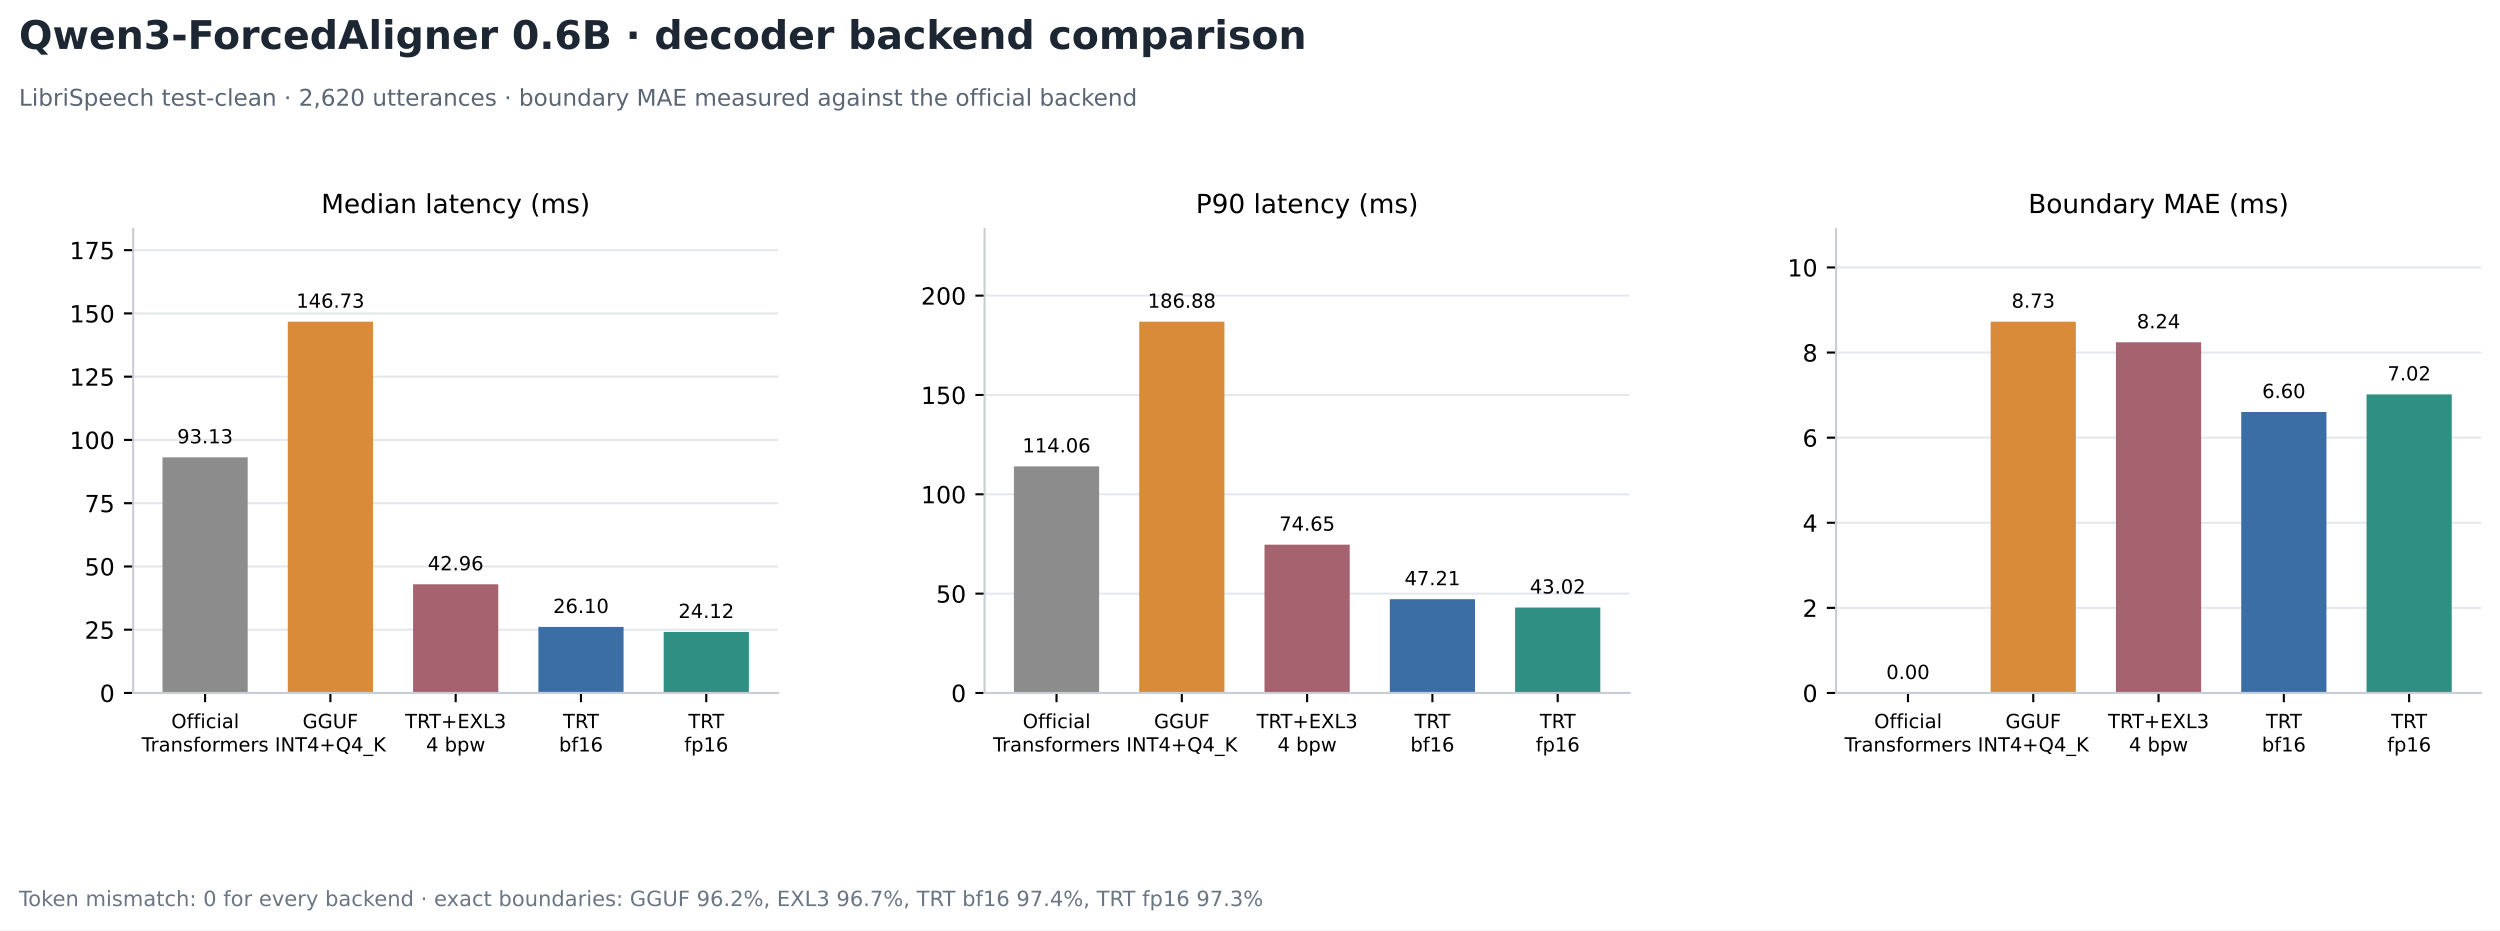
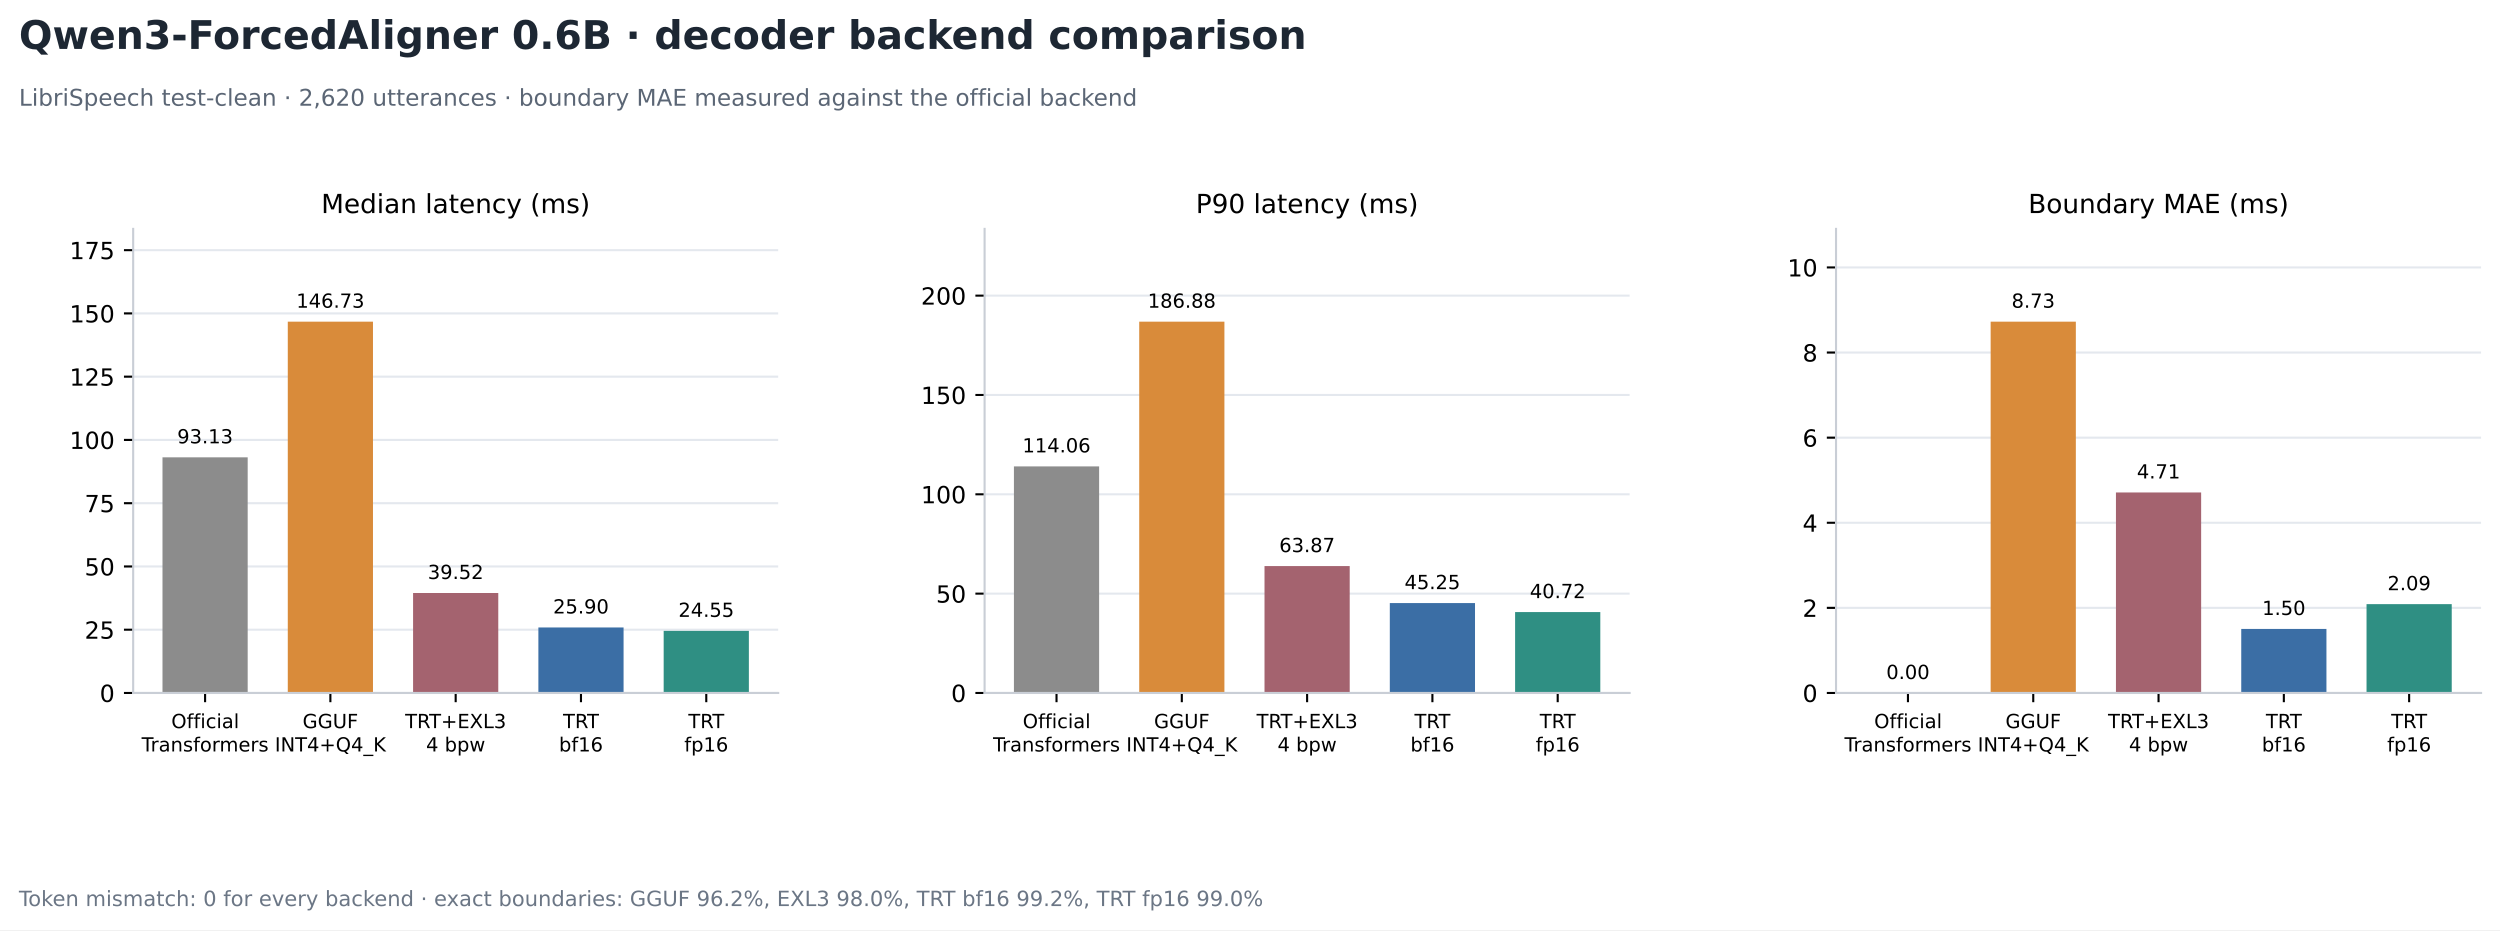
<svg xmlns="http://www.w3.org/2000/svg" xmlns:xlink="http://www.w3.org/1999/xlink" width="950.256pt" height="353.52pt" viewBox="0 0 950.256 353.52" version="1.1">
  <defs>
    <style type="text/css">*{stroke-linejoin: round; stroke-linecap: butt}</style>
  </defs>
  <g id="figure_1">
    <g id="patch_1">
      <path d="M 0 353.52 L 950.256 353.52 L 950.256 -0 L 0 -0 z " style="fill: #ffffff" />
    </g>
    <g id="axes_1">
      <g id="patch_2">
        <path d="M 50.616 263.398 L 295.792 263.398 L 295.792 86.998 L 50.616 86.998 z " style="fill: #ffffff" />
      </g>
      <g id="matplotlib.axis_1">
        <g id="xtick_1">
          <g id="line2d_1">
            <defs>
-               <path id="m5211943a7b" d="M 0 0 L 0 3.5 " style="stroke: #000000; stroke-width: 0.8" />
+               <path id="m39983e3810" d="M 0 0 L 0 3.5 " style="stroke: #000000; stroke-width: 0.8" />
            </defs>
            <g>
-               <use xlink:href="#m5211943a7b" x="77.953" y="263.398" style="stroke: #000000; stroke-width: 0.8" />
+               <use xlink:href="#m39983e3810" x="77.953" y="263.398" style="stroke: #000000; stroke-width: 0.8" />
            </g>
          </g>
          <g id="text_1">
            <text style="font-size: 7.4px; font-family: 'DejaVu Sans'" transform="translate(65.10534 276.7612)">Official</text>
            <text style="font-size: 7.4px; font-family: 'DejaVu Sans'" transform="translate(53.82438 285.6432)">Transformers</text>
          </g>
        </g>
        <g id="xtick_2">
          <g id="line2d_2">
            <g>
-               <use xlink:href="#m5211943a7b" x="125.578" y="263.398" style="stroke: #000000; stroke-width: 0.8" />
+               <use xlink:href="#m39983e3810" x="125.578" y="263.398" style="stroke: #000000; stroke-width: 0.8" />
            </g>
          </g>
          <g id="text_2">
            <text style="font-size: 7.4px; font-family: 'DejaVu Sans'" transform="translate(115.0086 276.7606)">GGUF</text>
            <text style="font-size: 7.4px; font-family: 'DejaVu Sans'" transform="translate(104.4613 285.6421)">INT4+Q4_K</text>
          </g>
        </g>
        <g id="xtick_3">
          <g id="line2d_3">
            <g>
-               <use xlink:href="#m5211943a7b" x="173.204" y="263.398" style="stroke: #000000; stroke-width: 0.8" />
+               <use xlink:href="#m39983e3810" x="173.204" y="263.398" style="stroke: #000000; stroke-width: 0.8" />
            </g>
          </g>
          <g id="text_3">
            <text style="font-size: 7.4px; font-family: 'DejaVu Sans'" transform="translate(153.994 276.7606)">TRT+EXL3</text>
            <text style="font-size: 7.4px; font-family: 'DejaVu Sans'" transform="translate(161.9501 285.6427)">4 bpw</text>
          </g>
        </g>
        <g id="xtick_4">
          <g id="line2d_4">
            <g>
-               <use xlink:href="#m5211943a7b" x="220.829" y="263.398" style="stroke: #000000; stroke-width: 0.8" />
+               <use xlink:href="#m39983e3810" x="220.829" y="263.398" style="stroke: #000000; stroke-width: 0.8" />
            </g>
          </g>
          <g id="text_4">
            <text style="font-size: 7.4px; font-family: 'DejaVu Sans'" transform="translate(214.0081 276.7606)">TRT</text>
            <text style="font-size: 7.4px; font-family: 'DejaVu Sans'" transform="translate(212.4697 285.6427)">bf16</text>
          </g>
        </g>
        <g id="xtick_5">
          <g id="line2d_5">
            <g>
-               <use xlink:href="#m5211943a7b" x="268.455" y="263.398" style="stroke: #000000; stroke-width: 0.8" />
+               <use xlink:href="#m39983e3810" x="268.455" y="263.398" style="stroke: #000000; stroke-width: 0.8" />
            </g>
          </g>
          <g id="text_5">
            <text style="font-size: 7.4px; font-family: 'DejaVu Sans'" transform="translate(261.6335 276.7606)">TRT</text>
            <text style="font-size: 7.4px; font-family: 'DejaVu Sans'" transform="translate(260.0951 285.6427)">fp16</text>
          </g>
        </g>
      </g>
      <g id="matplotlib.axis_2">
        <g id="ytick_1">
          <g id="line2d_6">
-             <path d="M 50.616 263.398 L 295.792 263.398 " clip-path="url(#pd01e5cdfd5)" style="fill: none; stroke: #e4e8ee; stroke-width: 0.8; stroke-linecap: square" />
+             <path d="M 50.616 263.398 L 295.792 263.398 " clip-path="url(#p818441dfad)" style="fill: none; stroke: #e4e8ee; stroke-width: 0.8; stroke-linecap: square" />
          </g>
          <g id="line2d_7">
            <defs>
-               <path id="m760eba4b06" d="M 0 0 L -3.5 0 " style="stroke: #000000; stroke-width: 0.8" />
+               <path id="md977f7adf9" d="M 0 0 L -3.5 0 " style="stroke: #000000; stroke-width: 0.8" />
            </defs>
            <g>
-               <use xlink:href="#m760eba4b06" x="50.616" y="263.398" style="stroke: #000000; stroke-width: 0.8" />
+               <use xlink:href="#md977f7adf9" x="50.616" y="263.398" style="stroke: #000000; stroke-width: 0.8" />
            </g>
          </g>
          <g id="text_6">
            <text style="font-size: 9px; font-family: 'DejaVu Sans'; text-anchor: end" x="43.616" y="266.817" transform="rotate(-0 43.616 266.8166)">0</text>
          </g>
        </g>
        <g id="ytick_2">
          <g id="line2d_8">
-             <path d="M 50.616 239.353 L 295.792 239.353 " clip-path="url(#pd01e5cdfd5)" style="fill: none; stroke: #e4e8ee; stroke-width: 0.8; stroke-linecap: square" />
+             <path d="M 50.616 239.353 L 295.792 239.353 " clip-path="url(#p818441dfad)" style="fill: none; stroke: #e4e8ee; stroke-width: 0.8; stroke-linecap: square" />
          </g>
          <g id="line2d_9">
            <g>
-               <use xlink:href="#m760eba4b06" x="50.616" y="239.353" style="stroke: #000000; stroke-width: 0.8" />
+               <use xlink:href="#md977f7adf9" x="50.616" y="239.353" style="stroke: #000000; stroke-width: 0.8" />
            </g>
          </g>
          <g id="text_7">
            <text style="font-size: 9px; font-family: 'DejaVu Sans'; text-anchor: end" x="43.616" y="242.772" transform="rotate(-0 43.616 242.7719)">25</text>
          </g>
        </g>
        <g id="ytick_3">
          <g id="line2d_10">
-             <path d="M 50.616 215.308 L 295.792 215.308 " clip-path="url(#pd01e5cdfd5)" style="fill: none; stroke: #e4e8ee; stroke-width: 0.8; stroke-linecap: square" />
+             <path d="M 50.616 215.308 L 295.792 215.308 " clip-path="url(#p818441dfad)" style="fill: none; stroke: #e4e8ee; stroke-width: 0.8; stroke-linecap: square" />
          </g>
          <g id="line2d_11">
            <g>
-               <use xlink:href="#m760eba4b06" x="50.616" y="215.308" style="stroke: #000000; stroke-width: 0.8" />
+               <use xlink:href="#md977f7adf9" x="50.616" y="215.308" style="stroke: #000000; stroke-width: 0.8" />
            </g>
          </g>
          <g id="text_8">
            <text style="font-size: 9px; font-family: 'DejaVu Sans'; text-anchor: end" x="43.616" y="218.727" transform="rotate(-0 43.616 218.7272)">50</text>
          </g>
        </g>
        <g id="ytick_4">
          <g id="line2d_12">
-             <path d="M 50.616 191.264 L 295.792 191.264 " clip-path="url(#pd01e5cdfd5)" style="fill: none; stroke: #e4e8ee; stroke-width: 0.8; stroke-linecap: square" />
+             <path d="M 50.616 191.264 L 295.792 191.264 " clip-path="url(#p818441dfad)" style="fill: none; stroke: #e4e8ee; stroke-width: 0.8; stroke-linecap: square" />
          </g>
          <g id="line2d_13">
            <g>
-               <use xlink:href="#m760eba4b06" x="50.616" y="191.264" style="stroke: #000000; stroke-width: 0.8" />
+               <use xlink:href="#md977f7adf9" x="50.616" y="191.264" style="stroke: #000000; stroke-width: 0.8" />
            </g>
          </g>
          <g id="text_9">
            <text style="font-size: 9px; font-family: 'DejaVu Sans'; text-anchor: end" x="43.616" y="194.682" transform="rotate(-0 43.616 194.6825)">75</text>
          </g>
        </g>
        <g id="ytick_5">
          <g id="line2d_14">
-             <path d="M 50.616 167.219 L 295.792 167.219 " clip-path="url(#pd01e5cdfd5)" style="fill: none; stroke: #e4e8ee; stroke-width: 0.8; stroke-linecap: square" />
+             <path d="M 50.616 167.219 L 295.792 167.219 " clip-path="url(#p818441dfad)" style="fill: none; stroke: #e4e8ee; stroke-width: 0.8; stroke-linecap: square" />
          </g>
          <g id="line2d_15">
            <g>
-               <use xlink:href="#m760eba4b06" x="50.616" y="167.219" style="stroke: #000000; stroke-width: 0.8" />
+               <use xlink:href="#md977f7adf9" x="50.616" y="167.219" style="stroke: #000000; stroke-width: 0.8" />
            </g>
          </g>
          <g id="text_10">
            <text style="font-size: 9px; font-family: 'DejaVu Sans'; text-anchor: end" x="43.616" y="170.638" transform="rotate(-0 43.616 170.6378)">100</text>
          </g>
        </g>
        <g id="ytick_6">
          <g id="line2d_16">
-             <path d="M 50.616 143.174 L 295.792 143.174 " clip-path="url(#pd01e5cdfd5)" style="fill: none; stroke: #e4e8ee; stroke-width: 0.8; stroke-linecap: square" />
+             <path d="M 50.616 143.174 L 295.792 143.174 " clip-path="url(#p818441dfad)" style="fill: none; stroke: #e4e8ee; stroke-width: 0.8; stroke-linecap: square" />
          </g>
          <g id="line2d_17">
            <g>
-               <use xlink:href="#m760eba4b06" x="50.616" y="143.174" style="stroke: #000000; stroke-width: 0.8" />
+               <use xlink:href="#md977f7adf9" x="50.616" y="143.174" style="stroke: #000000; stroke-width: 0.8" />
            </g>
          </g>
          <g id="text_11">
            <text style="font-size: 9px; font-family: 'DejaVu Sans'; text-anchor: end" x="43.616" y="146.593" transform="rotate(-0 43.616 146.593)">125</text>
          </g>
        </g>
        <g id="ytick_7">
          <g id="line2d_18">
-             <path d="M 50.616 119.129 L 295.792 119.129 " clip-path="url(#pd01e5cdfd5)" style="fill: none; stroke: #e4e8ee; stroke-width: 0.8; stroke-linecap: square" />
+             <path d="M 50.616 119.129 L 295.792 119.129 " clip-path="url(#p818441dfad)" style="fill: none; stroke: #e4e8ee; stroke-width: 0.8; stroke-linecap: square" />
          </g>
          <g id="line2d_19">
            <g>
-               <use xlink:href="#m760eba4b06" x="50.616" y="119.129" style="stroke: #000000; stroke-width: 0.8" />
+               <use xlink:href="#md977f7adf9" x="50.616" y="119.129" style="stroke: #000000; stroke-width: 0.8" />
            </g>
          </g>
          <g id="text_12">
            <text style="font-size: 9px; font-family: 'DejaVu Sans'; text-anchor: end" x="43.616" y="122.548" transform="rotate(-0 43.616 122.5483)">150</text>
          </g>
        </g>
        <g id="ytick_8">
          <g id="line2d_20">
-             <path d="M 50.616 95.085 L 295.792 95.085 " clip-path="url(#pd01e5cdfd5)" style="fill: none; stroke: #e4e8ee; stroke-width: 0.8; stroke-linecap: square" />
+             <path d="M 50.616 95.085 L 295.792 95.085 " clip-path="url(#p818441dfad)" style="fill: none; stroke: #e4e8ee; stroke-width: 0.8; stroke-linecap: square" />
          </g>
          <g id="line2d_21">
            <g>
-               <use xlink:href="#m760eba4b06" x="50.616" y="95.085" style="stroke: #000000; stroke-width: 0.8" />
+               <use xlink:href="#md977f7adf9" x="50.616" y="95.085" style="stroke: #000000; stroke-width: 0.8" />
            </g>
          </g>
          <g id="text_13">
            <text style="font-size: 9px; font-family: 'DejaVu Sans'; text-anchor: end" x="43.616" y="98.504" transform="rotate(-0 43.616 98.50362)">175</text>
          </g>
        </g>
      </g>
      <g id="patch_3">
-         <path d="M 61.76 263.398 L 94.146 263.398 L 94.146 173.829 L 61.76 173.829 z " clip-path="url(#pd01e5cdfd5)" style="fill: #8c8c8c" />
+         <path d="M 61.76 263.398 L 94.146 263.398 L 94.146 173.829 L 61.76 173.829 z " clip-path="url(#p818441dfad)" style="fill: #8c8c8c" />
      </g>
      <g id="patch_4">
-         <path d="M 109.386 263.398 L 141.771 263.398 L 141.771 122.278 L 109.386 122.278 z " clip-path="url(#pd01e5cdfd5)" style="fill: #d98b3a" />
+         <path d="M 109.386 263.398 L 141.771 263.398 L 141.771 122.278 L 109.386 122.278 z " clip-path="url(#p818441dfad)" style="fill: #d98b3a" />
      </g>
      <g id="patch_5">
-         <path d="M 157.011 263.398 L 189.397 263.398 L 189.397 222.082 L 157.011 222.082 z " clip-path="url(#pd01e5cdfd5)" style="fill: #a4636f" />
+         <path d="M 157.011 263.398 L 189.397 263.398 L 189.397 225.39 L 157.011 225.39 z " clip-path="url(#p818441dfad)" style="fill: #a4636f" />
      </g>
      <g id="patch_6">
-         <path d="M 204.637 263.398 L 237.022 263.398 L 237.022 238.296 L 204.637 238.296 z " clip-path="url(#pd01e5cdfd5)" style="fill: #3b6ea5" />
+         <path d="M 204.637 263.398 L 237.022 263.398 L 237.022 238.49 L 204.637 238.49 z " clip-path="url(#p818441dfad)" style="fill: #3b6ea5" />
      </g>
      <g id="patch_7">
-         <path d="M 252.262 263.398 L 284.647 263.398 L 284.647 240.202 L 252.262 240.202 z " clip-path="url(#pd01e5cdfd5)" style="fill: #2f8f83" />
+         <path d="M 252.262 263.398 L 284.647 263.398 L 284.647 239.79 L 252.262 239.79 z " clip-path="url(#p818441dfad)" style="fill: #2f8f83" />
      </g>
      <g id="patch_8">
        <path d="M 50.616 263.398 L 50.616 86.998 " style="fill: none; stroke: #c9ced6; stroke-width: 0.8; stroke-linejoin: miter; stroke-linecap: square" />
      </g>
      <g id="patch_9">
        <path d="M 50.616 263.398 L 295.792 263.398 " style="fill: none; stroke: #c9ced6; stroke-width: 0.8; stroke-linejoin: miter; stroke-linecap: square" />
      </g>
      <g id="text_14">
        <text style="font-size: 7.4px; font-family: 'DejaVu Sans'; text-anchor: middle" x="77.953" y="168.523" transform="rotate(-0 77.95301 168.5229)">93.13</text>
      </g>
      <g id="text_15">
        <text style="font-size: 7.4px; font-family: 'DejaVu Sans'; text-anchor: middle" x="125.578" y="116.972" transform="rotate(-0 125.5785 116.9719)">146.73</text>
      </g>
      <g id="text_16">
-         <text style="font-size: 7.4px; font-family: 'DejaVu Sans'; text-anchor: middle" x="173.204" y="216.776" transform="rotate(-0 173.2039 216.7759)">42.96</text>
+         <text style="font-size: 7.4px; font-family: 'DejaVu Sans'; text-anchor: middle" x="173.204" y="220.085" transform="rotate(-0 173.2039 220.0846)">39.52</text>
      </g>
      <g id="text_17">
-         <text style="font-size: 7.4px; font-family: 'DejaVu Sans'; text-anchor: middle" x="220.829" y="232.99" transform="rotate(-0 220.8294 232.99)">26.10</text>
+         <text style="font-size: 7.4px; font-family: 'DejaVu Sans'; text-anchor: middle" x="220.829" y="233.184" transform="rotate(-0 220.8294 233.184)">25.90</text>
      </g>
      <g id="text_18">
-         <text style="font-size: 7.4px; font-family: 'DejaVu Sans'; text-anchor: middle" x="268.455" y="234.896" transform="rotate(-0 268.4548 234.8963)">24.12</text>
+         <text style="font-size: 7.4px; font-family: 'DejaVu Sans'; text-anchor: middle" x="268.455" y="234.484" transform="rotate(-0 268.4548 234.4842)">24.55</text>
      </g>
      <g id="text_19">
        <text style="font-size: 10px; font-family: 'DejaVu Sans'; text-anchor: middle" x="173.204" y="80.998" transform="rotate(-0 173.2039 80.99766)">Median latency (ms)</text>
      </g>
    </g>
    <g id="axes_2">
      <g id="patch_10">
        <path d="M 374.248 263.398 L 619.424 263.398 L 619.424 86.998 L 374.248 86.998 z " style="fill: #ffffff" />
      </g>
      <g id="matplotlib.axis_3">
        <g id="xtick_6">
          <g id="line2d_22">
            <g>
-               <use xlink:href="#m5211943a7b" x="401.585" y="263.398" style="stroke: #000000; stroke-width: 0.8" />
+               <use xlink:href="#m39983e3810" x="401.585" y="263.398" style="stroke: #000000; stroke-width: 0.8" />
            </g>
          </g>
          <g id="text_20">
            <text style="font-size: 7.4px; font-family: 'DejaVu Sans'" transform="translate(388.7374 276.7612)">Official</text>
            <text style="font-size: 7.4px; font-family: 'DejaVu Sans'" transform="translate(377.4565 285.6432)">Transformers</text>
          </g>
        </g>
        <g id="xtick_7">
          <g id="line2d_23">
            <g>
-               <use xlink:href="#m5211943a7b" x="449.211" y="263.398" style="stroke: #000000; stroke-width: 0.8" />
+               <use xlink:href="#m39983e3810" x="449.211" y="263.398" style="stroke: #000000; stroke-width: 0.8" />
            </g>
          </g>
          <g id="text_21">
            <text style="font-size: 7.4px; font-family: 'DejaVu Sans'" transform="translate(438.6407 276.7606)">GGUF</text>
            <text style="font-size: 7.4px; font-family: 'DejaVu Sans'" transform="translate(428.0934 285.6421)">INT4+Q4_K</text>
          </g>
        </g>
        <g id="xtick_8">
          <g id="line2d_24">
            <g>
-               <use xlink:href="#m5211943a7b" x="496.836" y="263.398" style="stroke: #000000; stroke-width: 0.8" />
+               <use xlink:href="#m39983e3810" x="496.836" y="263.398" style="stroke: #000000; stroke-width: 0.8" />
            </g>
          </g>
          <g id="text_22">
            <text style="font-size: 7.4px; font-family: 'DejaVu Sans'" transform="translate(477.6261 276.7606)">TRT+EXL3</text>
            <text style="font-size: 7.4px; font-family: 'DejaVu Sans'" transform="translate(485.5822 285.6427)">4 bpw</text>
          </g>
        </g>
        <g id="xtick_9">
          <g id="line2d_25">
            <g>
-               <use xlink:href="#m5211943a7b" x="544.461" y="263.398" style="stroke: #000000; stroke-width: 0.8" />
+               <use xlink:href="#m39983e3810" x="544.461" y="263.398" style="stroke: #000000; stroke-width: 0.8" />
            </g>
          </g>
          <g id="text_23">
            <text style="font-size: 7.4px; font-family: 'DejaVu Sans'" transform="translate(537.6402 276.7606)">TRT</text>
            <text style="font-size: 7.4px; font-family: 'DejaVu Sans'" transform="translate(536.1018 285.6427)">bf16</text>
          </g>
        </g>
        <g id="xtick_10">
          <g id="line2d_26">
            <g>
-               <use xlink:href="#m5211943a7b" x="592.087" y="263.398" style="stroke: #000000; stroke-width: 0.8" />
+               <use xlink:href="#m39983e3810" x="592.087" y="263.398" style="stroke: #000000; stroke-width: 0.8" />
            </g>
          </g>
          <g id="text_24">
            <text style="font-size: 7.4px; font-family: 'DejaVu Sans'" transform="translate(585.2656 276.7606)">TRT</text>
            <text style="font-size: 7.4px; font-family: 'DejaVu Sans'" transform="translate(583.7272 285.6427)">fp16</text>
          </g>
        </g>
      </g>
      <g id="matplotlib.axis_4">
        <g id="ytick_9">
          <g id="line2d_27">
-             <path d="M 374.248 263.398 L 619.424 263.398 " clip-path="url(#p2fd540f759)" style="fill: none; stroke: #e4e8ee; stroke-width: 0.8; stroke-linecap: square" />
+             <path d="M 374.248 263.398 L 619.424 263.398 " clip-path="url(#p3fc5de7b49)" style="fill: none; stroke: #e4e8ee; stroke-width: 0.8; stroke-linecap: square" />
          </g>
          <g id="line2d_28">
            <g>
-               <use xlink:href="#m760eba4b06" x="374.248" y="263.398" style="stroke: #000000; stroke-width: 0.8" />
+               <use xlink:href="#md977f7adf9" x="374.248" y="263.398" style="stroke: #000000; stroke-width: 0.8" />
            </g>
          </g>
          <g id="text_25">
            <text style="font-size: 9px; font-family: 'DejaVu Sans'; text-anchor: end" x="367.248" y="266.817" transform="rotate(-0 367.2481 266.8166)">0</text>
          </g>
        </g>
        <g id="ytick_10">
          <g id="line2d_29">
-             <path d="M 374.248 225.641 L 619.424 225.641 " clip-path="url(#p2fd540f759)" style="fill: none; stroke: #e4e8ee; stroke-width: 0.8; stroke-linecap: square" />
+             <path d="M 374.248 225.641 L 619.424 225.641 " clip-path="url(#p3fc5de7b49)" style="fill: none; stroke: #e4e8ee; stroke-width: 0.8; stroke-linecap: square" />
          </g>
          <g id="line2d_30">
            <g>
-               <use xlink:href="#m760eba4b06" x="374.248" y="225.641" style="stroke: #000000; stroke-width: 0.8" />
+               <use xlink:href="#md977f7adf9" x="374.248" y="225.641" style="stroke: #000000; stroke-width: 0.8" />
            </g>
          </g>
          <g id="text_26">
            <text style="font-size: 9px; font-family: 'DejaVu Sans'; text-anchor: end" x="367.248" y="229.06" transform="rotate(-0 367.2481 229.0598)">50</text>
          </g>
        </g>
        <g id="ytick_11">
          <g id="line2d_31">
-             <path d="M 374.248 187.884 L 619.424 187.884 " clip-path="url(#p2fd540f759)" style="fill: none; stroke: #e4e8ee; stroke-width: 0.8; stroke-linecap: square" />
+             <path d="M 374.248 187.884 L 619.424 187.884 " clip-path="url(#p3fc5de7b49)" style="fill: none; stroke: #e4e8ee; stroke-width: 0.8; stroke-linecap: square" />
          </g>
          <g id="line2d_32">
            <g>
-               <use xlink:href="#m760eba4b06" x="374.248" y="187.884" style="stroke: #000000; stroke-width: 0.8" />
+               <use xlink:href="#md977f7adf9" x="374.248" y="187.884" style="stroke: #000000; stroke-width: 0.8" />
            </g>
          </g>
          <g id="text_27">
            <text style="font-size: 9px; font-family: 'DejaVu Sans'; text-anchor: end" x="367.248" y="191.303" transform="rotate(-0 367.2481 191.303)">100</text>
          </g>
        </g>
        <g id="ytick_12">
          <g id="line2d_33">
-             <path d="M 374.248 150.127 L 619.424 150.127 " clip-path="url(#p2fd540f759)" style="fill: none; stroke: #e4e8ee; stroke-width: 0.8; stroke-linecap: square" />
+             <path d="M 374.248 150.127 L 619.424 150.127 " clip-path="url(#p3fc5de7b49)" style="fill: none; stroke: #e4e8ee; stroke-width: 0.8; stroke-linecap: square" />
          </g>
          <g id="line2d_34">
            <g>
-               <use xlink:href="#m760eba4b06" x="374.248" y="150.127" style="stroke: #000000; stroke-width: 0.8" />
+               <use xlink:href="#md977f7adf9" x="374.248" y="150.127" style="stroke: #000000; stroke-width: 0.8" />
            </g>
          </g>
          <g id="text_28">
            <text style="font-size: 9px; font-family: 'DejaVu Sans'; text-anchor: end" x="367.248" y="153.546" transform="rotate(-0 367.2481 153.5462)">150</text>
          </g>
        </g>
        <g id="ytick_13">
          <g id="line2d_35">
-             <path d="M 374.248 112.37 L 619.424 112.37 " clip-path="url(#p2fd540f759)" style="fill: none; stroke: #e4e8ee; stroke-width: 0.8; stroke-linecap: square" />
+             <path d="M 374.248 112.37 L 619.424 112.37 " clip-path="url(#p3fc5de7b49)" style="fill: none; stroke: #e4e8ee; stroke-width: 0.8; stroke-linecap: square" />
          </g>
          <g id="line2d_36">
            <g>
-               <use xlink:href="#m760eba4b06" x="374.248" y="112.37" style="stroke: #000000; stroke-width: 0.8" />
+               <use xlink:href="#md977f7adf9" x="374.248" y="112.37" style="stroke: #000000; stroke-width: 0.8" />
            </g>
          </g>
          <g id="text_29">
            <text style="font-size: 9px; font-family: 'DejaVu Sans'; text-anchor: end" x="367.248" y="115.789" transform="rotate(-0 367.2481 115.7894)">200</text>
          </g>
        </g>
      </g>
      <g id="patch_11">
-         <path d="M 385.392 263.398 L 417.778 263.398 L 417.778 177.269 L 385.392 177.269 z " clip-path="url(#p2fd540f759)" style="fill: #8c8c8c" />
+         <path d="M 385.392 263.398 L 417.778 263.398 L 417.778 177.269 L 385.392 177.269 z " clip-path="url(#p3fc5de7b49)" style="fill: #8c8c8c" />
      </g>
      <g id="patch_12">
-         <path d="M 433.018 263.398 L 465.403 263.398 L 465.403 122.278 L 433.018 122.278 z " clip-path="url(#p2fd540f759)" style="fill: #d98b3a" />
+         <path d="M 433.018 263.398 L 465.403 263.398 L 465.403 122.278 L 433.018 122.278 z " clip-path="url(#p3fc5de7b49)" style="fill: #d98b3a" />
      </g>
      <g id="patch_13">
-         <path d="M 480.643 263.398 L 513.029 263.398 L 513.029 207.025 L 480.643 207.025 z " clip-path="url(#p2fd540f759)" style="fill: #a4636f" />
+         <path d="M 480.643 263.398 L 513.029 263.398 L 513.029 215.166 L 480.643 215.166 z " clip-path="url(#p3fc5de7b49)" style="fill: #a4636f" />
      </g>
      <g id="patch_14">
-         <path d="M 528.269 263.398 L 560.654 263.398 L 560.654 227.748 L 528.269 227.748 z " clip-path="url(#p2fd540f759)" style="fill: #3b6ea5" />
+         <path d="M 528.269 263.398 L 560.654 263.398 L 560.654 229.225 L 528.269 229.225 z " clip-path="url(#p3fc5de7b49)" style="fill: #3b6ea5" />
      </g>
      <g id="patch_15">
-         <path d="M 575.894 263.398 L 608.28 263.398 L 608.28 230.915 L 575.894 230.915 z " clip-path="url(#p2fd540f759)" style="fill: #2f8f83" />
+         <path d="M 575.894 263.398 L 608.28 263.398 L 608.28 232.647 L 575.894 232.647 z " clip-path="url(#p3fc5de7b49)" style="fill: #2f8f83" />
      </g>
      <g id="patch_16">
        <path d="M 374.248 263.398 L 374.248 86.998 " style="fill: none; stroke: #c9ced6; stroke-width: 0.8; stroke-linejoin: miter; stroke-linecap: square" />
      </g>
      <g id="patch_17">
        <path d="M 374.248 263.398 L 619.424 263.398 " style="fill: none; stroke: #c9ced6; stroke-width: 0.8; stroke-linejoin: miter; stroke-linecap: square" />
      </g>
      <g id="text_30">
        <text style="font-size: 7.4px; font-family: 'DejaVu Sans'; text-anchor: middle" x="401.585" y="171.963" transform="rotate(-0 401.5851 171.963)">114.06</text>
      </g>
      <g id="text_31">
        <text style="font-size: 7.4px; font-family: 'DejaVu Sans'; text-anchor: middle" x="449.211" y="116.972" transform="rotate(-0 449.2105 116.9719)">186.88</text>
      </g>
      <g id="text_32">
-         <text style="font-size: 7.4px; font-family: 'DejaVu Sans'; text-anchor: middle" x="496.836" y="201.719" transform="rotate(-0 496.836 201.7195)">74.65</text>
+         <text style="font-size: 7.4px; font-family: 'DejaVu Sans'; text-anchor: middle" x="496.836" y="209.86" transform="rotate(-0 496.836 209.8602)">63.87</text>
      </g>
      <g id="text_33">
-         <text style="font-size: 7.4px; font-family: 'DejaVu Sans'; text-anchor: middle" x="544.461" y="222.442" transform="rotate(-0 544.4615 222.4422)">47.21</text>
+         <text style="font-size: 7.4px; font-family: 'DejaVu Sans'; text-anchor: middle" x="544.461" y="223.92" transform="rotate(-0 544.4615 223.9197)">45.25</text>
      </g>
      <g id="text_34">
-         <text style="font-size: 7.4px; font-family: 'DejaVu Sans'; text-anchor: middle" x="592.087" y="225.609" transform="rotate(-0 592.0869 225.6094)">43.02</text>
+         <text style="font-size: 7.4px; font-family: 'DejaVu Sans'; text-anchor: middle" x="592.087" y="227.341" transform="rotate(-0 592.0869 227.3409)">40.72</text>
      </g>
      <g id="text_35">
        <text style="font-size: 10px; font-family: 'DejaVu Sans'; text-anchor: middle" x="496.836" y="80.998" transform="rotate(-0 496.836 80.99766)">P90 latency (ms)</text>
      </g>
    </g>
    <g id="axes_3">
      <g id="patch_18">
        <path d="M 697.88 263.398 L 943.056 263.398 L 943.056 86.998 L 697.88 86.998 z " style="fill: #ffffff" />
      </g>
      <g id="matplotlib.axis_5">
        <g id="xtick_11">
          <g id="line2d_37">
            <g>
-               <use xlink:href="#m5211943a7b" x="725.217" y="263.398" style="stroke: #000000; stroke-width: 0.8" />
+               <use xlink:href="#m39983e3810" x="725.217" y="263.398" style="stroke: #000000; stroke-width: 0.8" />
            </g>
          </g>
          <g id="text_36">
            <text style="font-size: 7.4px; font-family: 'DejaVu Sans'" transform="translate(712.3695 276.7612)">Official</text>
            <text style="font-size: 7.4px; font-family: 'DejaVu Sans'" transform="translate(701.0886 285.6432)">Transformers</text>
          </g>
        </g>
        <g id="xtick_12">
          <g id="line2d_38">
            <g>
-               <use xlink:href="#m5211943a7b" x="772.843" y="263.398" style="stroke: #000000; stroke-width: 0.8" />
+               <use xlink:href="#m39983e3810" x="772.843" y="263.398" style="stroke: #000000; stroke-width: 0.8" />
            </g>
          </g>
          <g id="text_37">
            <text style="font-size: 7.4px; font-family: 'DejaVu Sans'" transform="translate(762.2728 276.7606)">GGUF</text>
            <text style="font-size: 7.4px; font-family: 'DejaVu Sans'" transform="translate(751.7255 285.6421)">INT4+Q4_K</text>
          </g>
        </g>
        <g id="xtick_13">
          <g id="line2d_39">
            <g>
-               <use xlink:href="#m5211943a7b" x="820.468" y="263.398" style="stroke: #000000; stroke-width: 0.8" />
+               <use xlink:href="#m39983e3810" x="820.468" y="263.398" style="stroke: #000000; stroke-width: 0.8" />
            </g>
          </g>
          <g id="text_38">
            <text style="font-size: 7.4px; font-family: 'DejaVu Sans'" transform="translate(801.2582 276.7606)">TRT+EXL3</text>
            <text style="font-size: 7.4px; font-family: 'DejaVu Sans'" transform="translate(809.2143 285.6427)">4 bpw</text>
          </g>
        </g>
        <g id="xtick_14">
          <g id="line2d_40">
            <g>
-               <use xlink:href="#m5211943a7b" x="868.094" y="263.398" style="stroke: #000000; stroke-width: 0.8" />
+               <use xlink:href="#m39983e3810" x="868.094" y="263.398" style="stroke: #000000; stroke-width: 0.8" />
            </g>
          </g>
          <g id="text_39">
            <text style="font-size: 7.4px; font-family: 'DejaVu Sans'" transform="translate(861.2722 276.7606)">TRT</text>
            <text style="font-size: 7.4px; font-family: 'DejaVu Sans'" transform="translate(859.7339 285.6427)">bf16</text>
          </g>
        </g>
        <g id="xtick_15">
          <g id="line2d_41">
            <g>
-               <use xlink:href="#m5211943a7b" x="915.719" y="263.398" style="stroke: #000000; stroke-width: 0.8" />
+               <use xlink:href="#m39983e3810" x="915.719" y="263.398" style="stroke: #000000; stroke-width: 0.8" />
            </g>
          </g>
          <g id="text_40">
            <text style="font-size: 7.4px; font-family: 'DejaVu Sans'" transform="translate(908.8977 276.7606)">TRT</text>
            <text style="font-size: 7.4px; font-family: 'DejaVu Sans'" transform="translate(907.3593 285.6427)">fp16</text>
          </g>
        </g>
      </g>
      <g id="matplotlib.axis_6">
        <g id="ytick_14">
          <g id="line2d_42">
-             <path d="M 697.88 263.398 L 943.056 263.398 " clip-path="url(#pc19efee044)" style="fill: none; stroke: #e4e8ee; stroke-width: 0.8; stroke-linecap: square" />
+             <path d="M 697.88 263.398 L 943.056 263.398 " clip-path="url(#p2b89be7a6c)" style="fill: none; stroke: #e4e8ee; stroke-width: 0.8; stroke-linecap: square" />
          </g>
          <g id="line2d_43">
            <g>
-               <use xlink:href="#m760eba4b06" x="697.88" y="263.398" style="stroke: #000000; stroke-width: 0.8" />
+               <use xlink:href="#md977f7adf9" x="697.88" y="263.398" style="stroke: #000000; stroke-width: 0.8" />
            </g>
          </g>
          <g id="text_41">
            <text style="font-size: 9px; font-family: 'DejaVu Sans'; text-anchor: end" x="690.88" y="266.817" transform="rotate(-0 690.8802 266.8166)">0</text>
          </g>
        </g>
        <g id="ytick_15">
          <g id="line2d_44">
-             <path d="M 697.88 231.049 L 943.056 231.049 " clip-path="url(#pc19efee044)" style="fill: none; stroke: #e4e8ee; stroke-width: 0.8; stroke-linecap: square" />
+             <path d="M 697.88 231.049 L 943.056 231.049 " clip-path="url(#p2b89be7a6c)" style="fill: none; stroke: #e4e8ee; stroke-width: 0.8; stroke-linecap: square" />
          </g>
          <g id="line2d_45">
            <g>
-               <use xlink:href="#m760eba4b06" x="697.88" y="231.049" style="stroke: #000000; stroke-width: 0.8" />
+               <use xlink:href="#md977f7adf9" x="697.88" y="231.049" style="stroke: #000000; stroke-width: 0.8" />
            </g>
          </g>
          <g id="text_42">
            <text style="font-size: 9px; font-family: 'DejaVu Sans'; text-anchor: end" x="690.88" y="234.468" transform="rotate(-0 690.8802 234.4683)">2</text>
          </g>
        </g>
        <g id="ytick_16">
          <g id="line2d_46">
-             <path d="M 697.88 198.701 L 943.056 198.701 " clip-path="url(#pc19efee044)" style="fill: none; stroke: #e4e8ee; stroke-width: 0.8; stroke-linecap: square" />
+             <path d="M 697.88 198.701 L 943.056 198.701 " clip-path="url(#p2b89be7a6c)" style="fill: none; stroke: #e4e8ee; stroke-width: 0.8; stroke-linecap: square" />
          </g>
          <g id="line2d_47">
            <g>
-               <use xlink:href="#m760eba4b06" x="697.88" y="198.701" style="stroke: #000000; stroke-width: 0.8" />
+               <use xlink:href="#md977f7adf9" x="697.88" y="198.701" style="stroke: #000000; stroke-width: 0.8" />
            </g>
          </g>
          <g id="text_43">
            <text style="font-size: 9px; font-family: 'DejaVu Sans'; text-anchor: end" x="690.88" y="202.12" transform="rotate(-0 690.8802 202.12)">4</text>
          </g>
        </g>
        <g id="ytick_17">
          <g id="line2d_48">
-             <path d="M 697.88 166.353 L 943.056 166.353 " clip-path="url(#pc19efee044)" style="fill: none; stroke: #e4e8ee; stroke-width: 0.8; stroke-linecap: square" />
+             <path d="M 697.88 166.353 L 943.056 166.353 " clip-path="url(#p2b89be7a6c)" style="fill: none; stroke: #e4e8ee; stroke-width: 0.8; stroke-linecap: square" />
          </g>
          <g id="line2d_49">
            <g>
-               <use xlink:href="#m760eba4b06" x="697.88" y="166.353" style="stroke: #000000; stroke-width: 0.8" />
+               <use xlink:href="#md977f7adf9" x="697.88" y="166.353" style="stroke: #000000; stroke-width: 0.8" />
            </g>
          </g>
          <g id="text_44">
            <text style="font-size: 9px; font-family: 'DejaVu Sans'; text-anchor: end" x="690.88" y="169.772" transform="rotate(-0 690.8802 169.7717)">6</text>
          </g>
        </g>
        <g id="ytick_18">
          <g id="line2d_50">
-             <path d="M 697.88 134.004 L 943.056 134.004 " clip-path="url(#pc19efee044)" style="fill: none; stroke: #e4e8ee; stroke-width: 0.8; stroke-linecap: square" />
+             <path d="M 697.88 134.004 L 943.056 134.004 " clip-path="url(#p2b89be7a6c)" style="fill: none; stroke: #e4e8ee; stroke-width: 0.8; stroke-linecap: square" />
          </g>
          <g id="line2d_51">
            <g>
-               <use xlink:href="#m760eba4b06" x="697.88" y="134.004" style="stroke: #000000; stroke-width: 0.8" />
+               <use xlink:href="#md977f7adf9" x="697.88" y="134.004" style="stroke: #000000; stroke-width: 0.8" />
            </g>
          </g>
          <g id="text_45">
            <text style="font-size: 9px; font-family: 'DejaVu Sans'; text-anchor: end" x="690.88" y="137.423" transform="rotate(-0 690.8802 137.4234)">8</text>
          </g>
        </g>
        <g id="ytick_19">
          <g id="line2d_52">
-             <path d="M 697.88 101.656 L 943.056 101.656 " clip-path="url(#pc19efee044)" style="fill: none; stroke: #e4e8ee; stroke-width: 0.8; stroke-linecap: square" />
+             <path d="M 697.88 101.656 L 943.056 101.656 " clip-path="url(#p2b89be7a6c)" style="fill: none; stroke: #e4e8ee; stroke-width: 0.8; stroke-linecap: square" />
          </g>
          <g id="line2d_53">
            <g>
-               <use xlink:href="#m760eba4b06" x="697.88" y="101.656" style="stroke: #000000; stroke-width: 0.8" />
+               <use xlink:href="#md977f7adf9" x="697.88" y="101.656" style="stroke: #000000; stroke-width: 0.8" />
            </g>
          </g>
          <g id="text_46">
            <text style="font-size: 9px; font-family: 'DejaVu Sans'; text-anchor: end" x="690.88" y="105.075" transform="rotate(-0 690.8802 105.0752)">10</text>
          </g>
        </g>
      </g>
      <g id="patch_19">
-         <path d="M 709.025 263.398 L 741.41 263.398 L 741.41 263.398 L 709.025 263.398 z " clip-path="url(#pc19efee044)" style="fill: #8c8c8c" />
+         <path d="M 709.025 263.398 L 741.41 263.398 L 741.41 263.398 L 709.025 263.398 z " clip-path="url(#p2b89be7a6c)" style="fill: #8c8c8c" />
      </g>
      <g id="patch_20">
-         <path d="M 756.65 263.398 L 789.035 263.398 L 789.035 122.278 L 756.65 122.278 z " clip-path="url(#pc19efee044)" style="fill: #d98b3a" />
+         <path d="M 756.65 263.398 L 789.035 263.398 L 789.035 122.278 L 756.65 122.278 z " clip-path="url(#p2b89be7a6c)" style="fill: #d98b3a" />
      </g>
      <g id="patch_21">
-         <path d="M 804.275 263.398 L 836.661 263.398 L 836.661 130.103 L 804.275 130.103 z " clip-path="url(#pc19efee044)" style="fill: #a4636f" />
+         <path d="M 804.275 263.398 L 836.661 263.398 L 836.661 187.175 L 804.275 187.175 z " clip-path="url(#p2b89be7a6c)" style="fill: #a4636f" />
      </g>
      <g id="patch_22">
-         <path d="M 851.901 263.398 L 884.286 263.398 L 884.286 156.603 L 851.901 156.603 z " clip-path="url(#pc19efee044)" style="fill: #3b6ea5" />
+         <path d="M 851.901 263.398 L 884.286 263.398 L 884.286 239.06 L 851.901 239.06 z " clip-path="url(#p2b89be7a6c)" style="fill: #3b6ea5" />
      </g>
      <g id="patch_23">
-         <path d="M 899.526 263.398 L 931.912 263.398 L 931.912 149.906 L 899.526 149.906 z " clip-path="url(#pc19efee044)" style="fill: #2f8f83" />
+         <path d="M 899.526 263.398 L 931.912 263.398 L 931.912 229.644 L 899.526 229.644 z " clip-path="url(#p2b89be7a6c)" style="fill: #2f8f83" />
      </g>
      <g id="patch_24">
        <path d="M 697.88 263.398 L 697.88 86.998 " style="fill: none; stroke: #c9ced6; stroke-width: 0.8; stroke-linejoin: miter; stroke-linecap: square" />
      </g>
      <g id="patch_25">
        <path d="M 697.88 263.398 L 943.056 263.398 " style="fill: none; stroke: #c9ced6; stroke-width: 0.8; stroke-linejoin: miter; stroke-linecap: square" />
      </g>
      <g id="text_47">
        <text style="font-size: 7.4px; font-family: 'DejaVu Sans'; text-anchor: middle" x="725.217" y="258.092" transform="rotate(-0 725.2172 258.0919)">0.00</text>
      </g>
      <g id="text_48">
        <text style="font-size: 7.4px; font-family: 'DejaVu Sans'; text-anchor: middle" x="772.843" y="116.972" transform="rotate(-0 772.8426 116.9719)">8.73</text>
      </g>
      <g id="text_49">
-         <text style="font-size: 7.4px; font-family: 'DejaVu Sans'; text-anchor: middle" x="820.468" y="124.797" transform="rotate(-0 820.4681 124.7972)">8.24</text>
+         <text style="font-size: 7.4px; font-family: 'DejaVu Sans'; text-anchor: middle" x="820.468" y="181.869" transform="rotate(-0 820.4681 181.8691)">4.71</text>
      </g>
      <g id="text_50">
-         <text style="font-size: 7.4px; font-family: 'DejaVu Sans'; text-anchor: middle" x="868.094" y="151.298" transform="rotate(-0 868.0935 151.2977)">6.60</text>
+         <text style="font-size: 7.4px; font-family: 'DejaVu Sans'; text-anchor: middle" x="868.094" y="233.755" transform="rotate(-0 868.0935 233.7546)">1.50</text>
      </g>
      <g id="text_51">
-         <text style="font-size: 7.4px; font-family: 'DejaVu Sans'; text-anchor: middle" x="915.719" y="144.6" transform="rotate(-0 915.719 144.6005)">7.02</text>
+         <text style="font-size: 7.4px; font-family: 'DejaVu Sans'; text-anchor: middle" x="915.719" y="224.338" transform="rotate(-0 915.719 224.3379)">2.09</text>
      </g>
      <g id="text_52">
        <text style="font-size: 10px; font-family: 'DejaVu Sans'; text-anchor: middle" x="820.468" y="80.998" transform="rotate(-0 820.4681 80.99766)">Boundary MAE (ms)</text>
      </g>
    </g>
    <g id="text_53">
      <text style="font-weight: 700; font-size: 15px; font-family: 'DejaVu Sans'; text-anchor: start; fill: #1d2733" x="7.2" y="18.598" transform="rotate(-0 7.2 18.59766)">Qwen3-ForcedAligner 0.6B · decoder backend comparison</text>
    </g>
    <g id="text_54">
      <text style="font-size: 8.8px; font-family: 'DejaVu Sans'; text-anchor: start; fill: #5b6675" x="7.2" y="40.198" transform="rotate(-0 7.2 40.19766)">LibriSpeech test-clean · 2,620 utterances · boundary MAE measured against the official backend</text>
    </g>
    <g id="text_55">
-       <text style="font-size: 8px; font-family: 'DejaVu Sans'; text-anchor: start; fill: #6b7685" x="7.2" y="344.398" transform="rotate(-0 7.2 344.3977)">Token mismatch: 0 for every backend · exact boundaries: GGUF 96.2%, EXL3 96.7%, TRT bf16 97.4%, TRT fp16 97.3%</text>
+       <text style="font-size: 8px; font-family: 'DejaVu Sans'; text-anchor: start; fill: #6b7685" x="7.2" y="344.398" transform="rotate(-0 7.2 344.3977)">Token mismatch: 0 for every backend · exact boundaries: GGUF 96.2%, EXL3 98.0%, TRT bf16 99.2%, TRT fp16 99.0%</text>
    </g>
  </g>
  <defs>
-     <clipPath id="pd01e5cdfd5">
+     <clipPath id="p818441dfad">
      <rect x="50.616" y="86.998" width="245.176" height="176.4" />
    </clipPath>
-     <clipPath id="p2fd540f759">
+     <clipPath id="p3fc5de7b49">
      <rect x="374.248" y="86.998" width="245.176" height="176.4" />
    </clipPath>
-     <clipPath id="pc19efee044">
+     <clipPath id="p2b89be7a6c">
      <rect x="697.88" y="86.998" width="245.176" height="176.4" />
    </clipPath>
  </defs>
</svg>
